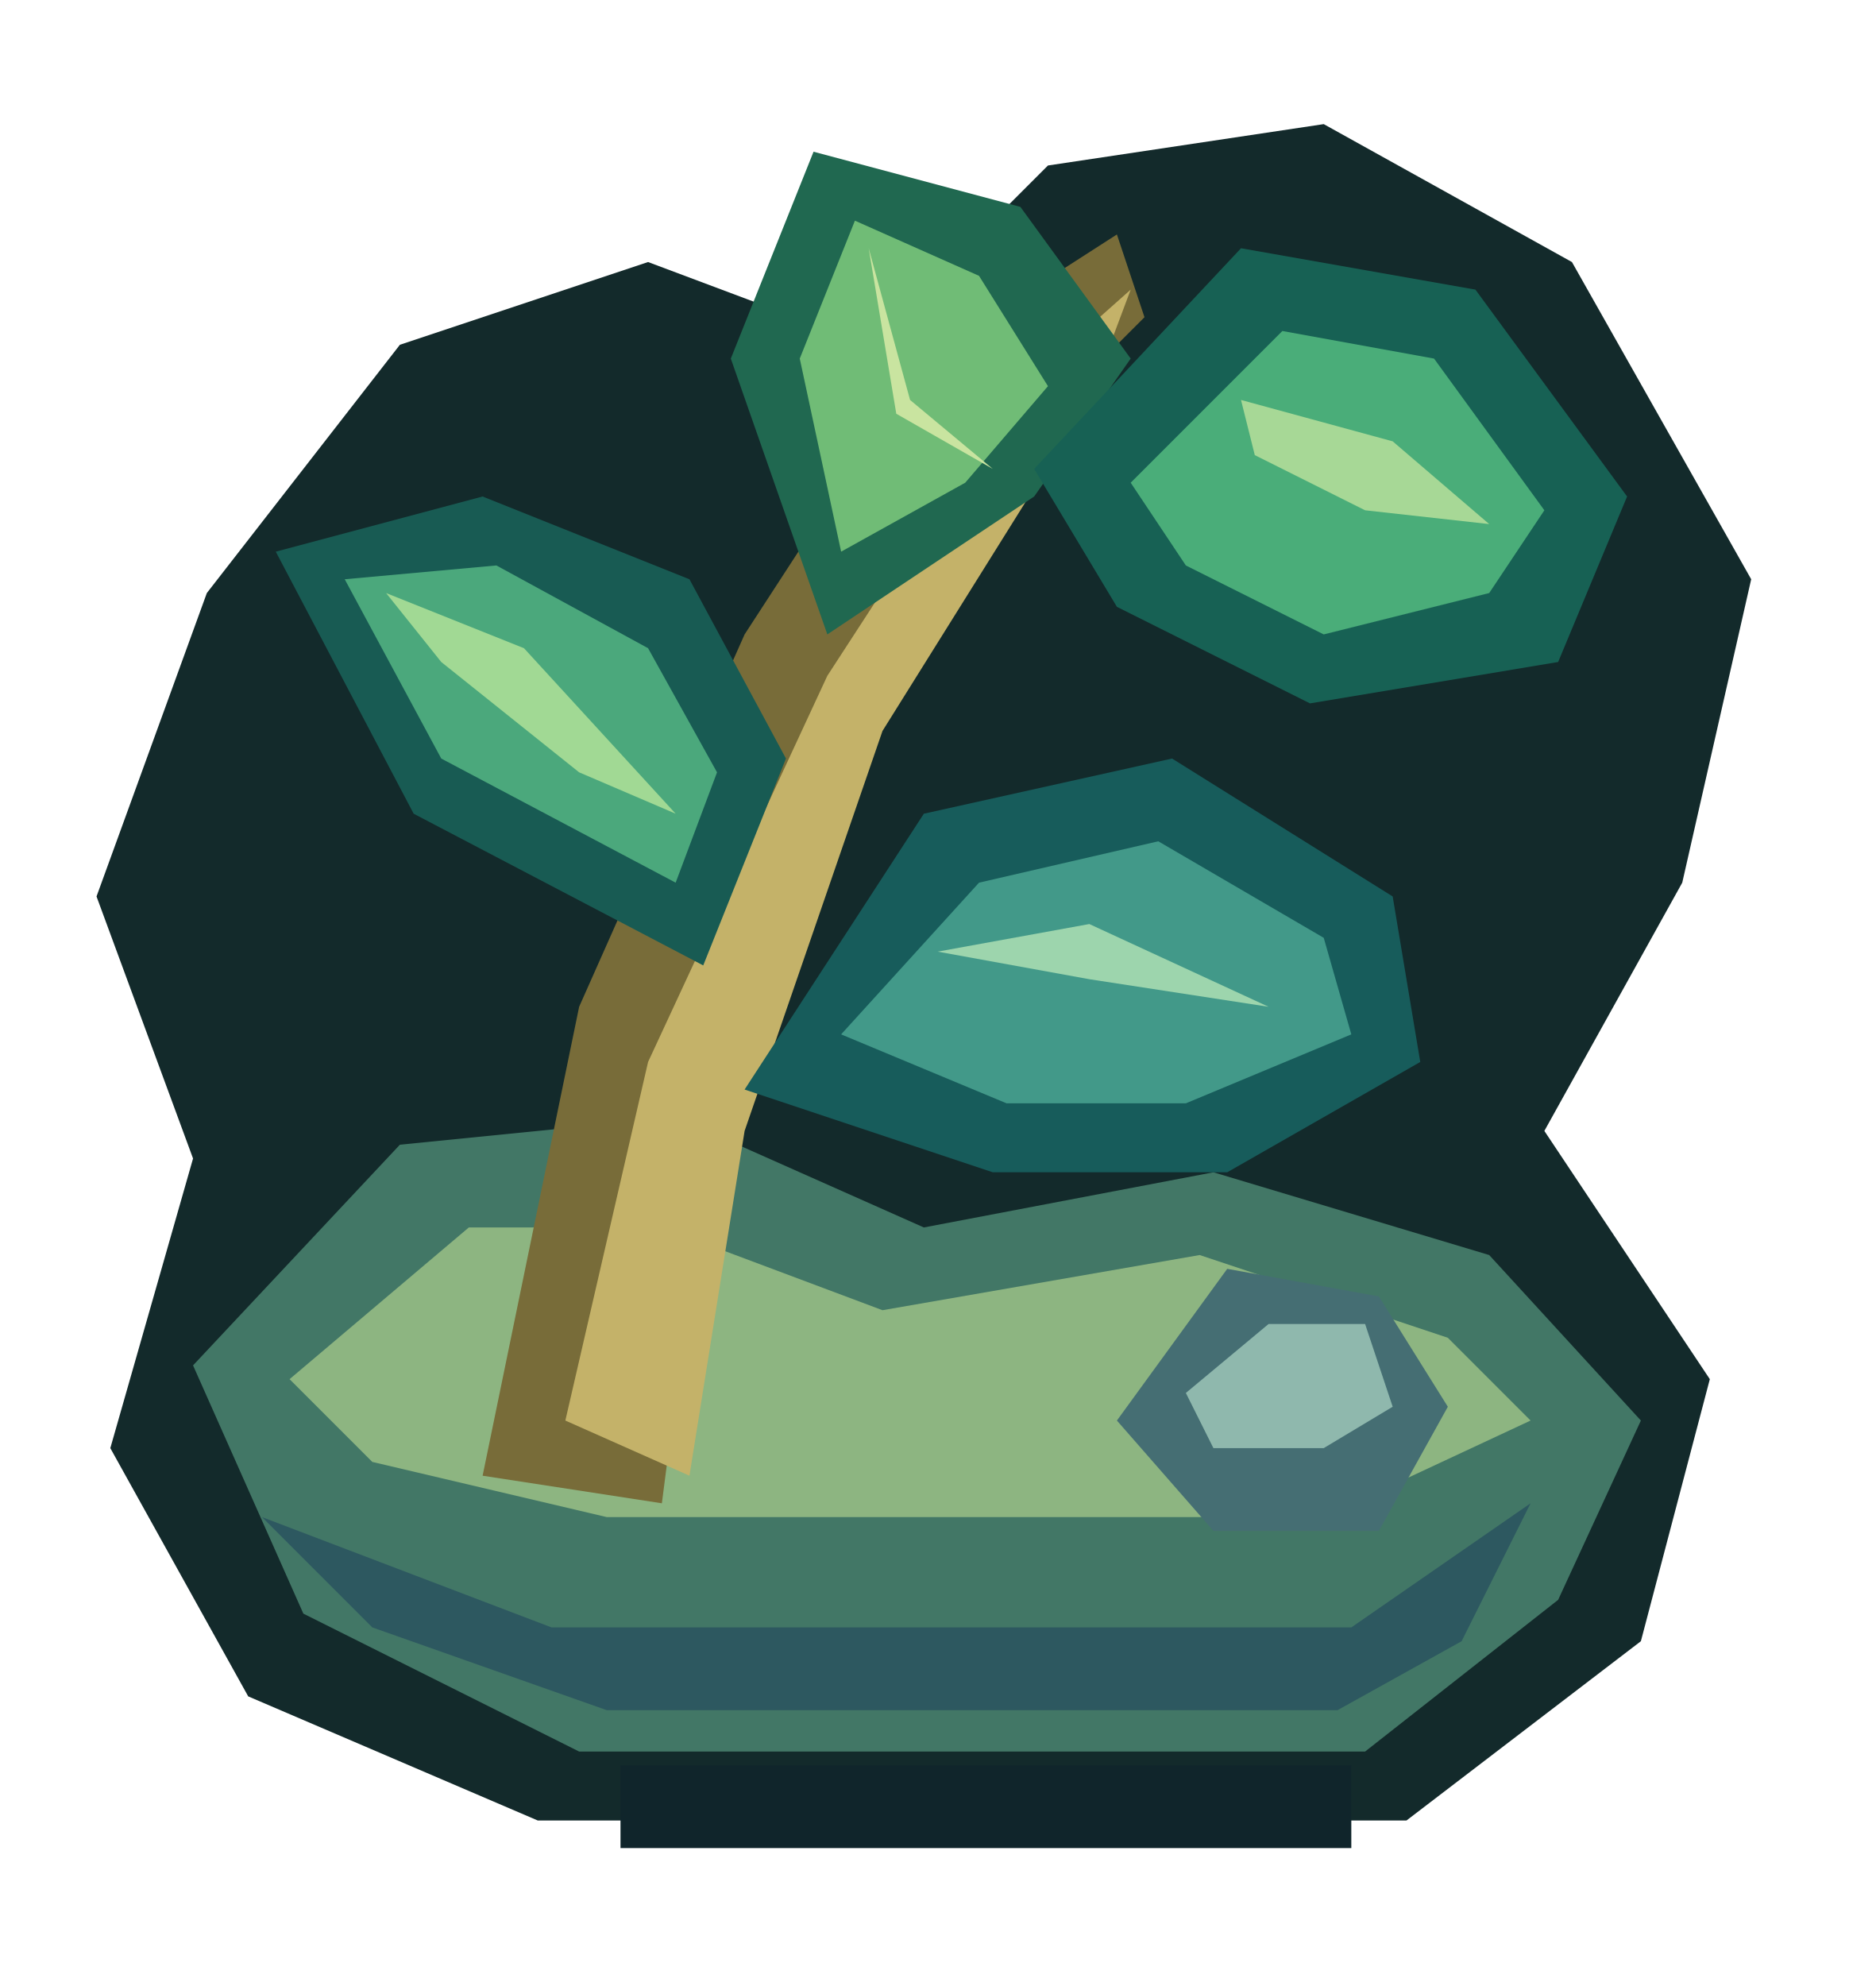
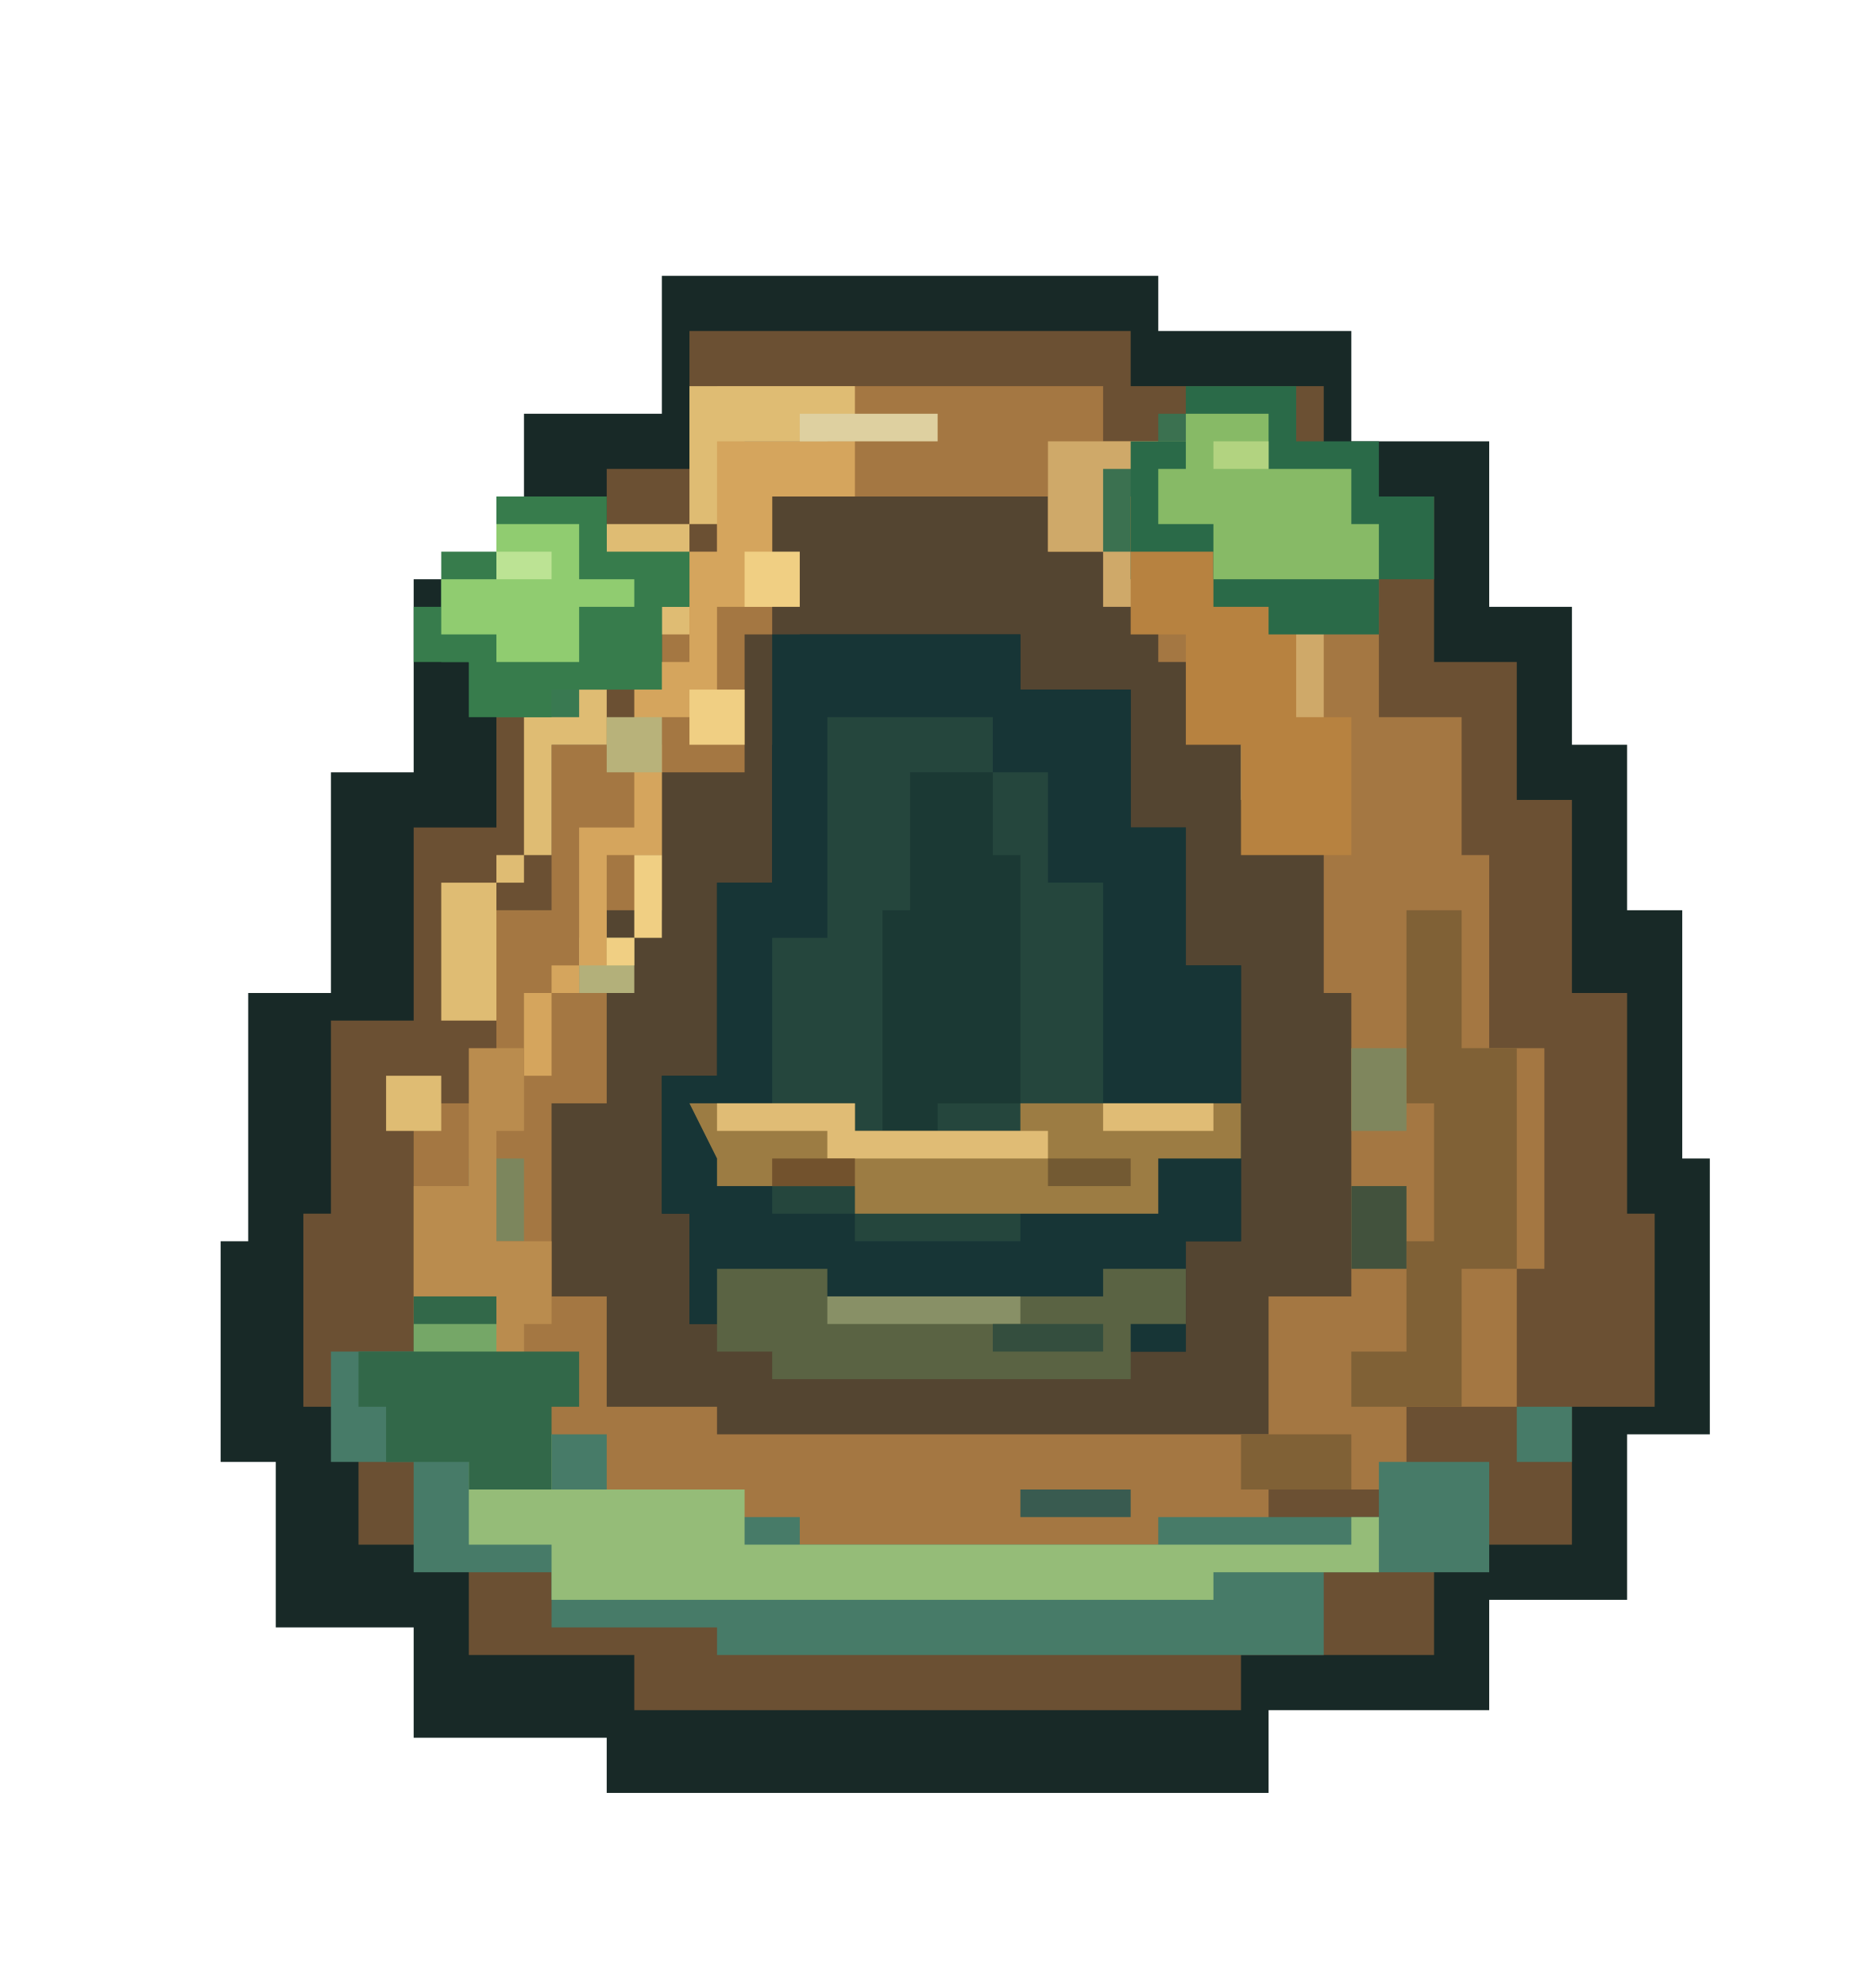
<svg xmlns="http://www.w3.org/2000/svg" width="136" height="144" viewBox="0 0 136 144">
-   <path d="M15 43 L29 25 L47 19 L63 25 L76 12 L96 9 L114 19 L127 42 L122 64 L112 82 L124 100 L119 119 L102 132 H39 L18 123 L8 105 L14 84 L7 65 Z" fill="#132a2b" />
-   <path d="M14 99 L29 83 L49 81 L67 89 L88 85 L108 91 L119 103 L113 116 L99 127 H42 L22 117 Z" fill="#427766" />
-   <path d="M21 100 L34 89 H48 L64 95 L87 91 L105 97 L111 103 L96 110 H44 L27 106 Z" fill="#8db581" />
-   <path d="M19 110 L40 118 H98 L111 109 L106 119 L97 124 H44 L27 118 Z" fill="#2d5860" />
-   <path d="M35 107 L42 73 L54 46 L67 26 L81 17 L83 23 L72 34 L61 52 L52 78 L48 109 Z" fill="#786c39" />
-   <path d="M41 103 L47 77 L60 49 L73 29 L82 21 L79 29 L64 53 L54 82 L50 107 Z" fill="#c4b269" />
-   <path d="M51 70 L30 59 L20 40 L35 36 L50 42 L57 55 Z" fill="#185b53" />
-   <path d="M49 64 L32 55 L25 42 L36 41 L47 47 L52 56 Z" fill="#4ba87c" />
-   <path d="M28 43 L38 47 L49 59 L42 56 L32 48 Z" fill="#a1d994" />
-   <path d="M60 46 L53 26 L59 11 L74 15 L82 26 L75 36 Z" fill="#206850" />
-   <path d="M61 40 L58 26 L62 16 L71 20 L76 28 L70 35 Z" fill="#70bc76" />
-   <path d="M63 18 L66 29 L72 34 L65 30 Z" fill="#c9e4a0" />
-   <path d="M75 34 L90 18 L107 21 L118 36 L113 48 L95 51 L81 44 Z" fill="#176154" />
-   <path d="M82 35 L93 24 L104 26 L112 37 L108 43 L96 46 L86 41 Z" fill="#4aad79" />
-   <path d="M90 29 L101 32 L108 38 L99 37 L91 33 Z" fill="#a7d896" />
-   <path d="M54 79 L67 59 L85 55 L101 65 L103 77 L89 85 L72 85 Z" fill="#175c5b" />
-   <path d="M61 75 L71 64 L84 61 L96 68 L98 75 L86 80 H73 Z" fill="#429989" />
-   <path d="M68 69 L79 67 L92 73 L79 71 Z" fill="#9dd5ad" />
-   <path d="M81 103 L89 92 L100 94 L105 102 L100 111 H88 Z" fill="#456e73" />
-   <path d="M86 101 L92 96 H99 L101 102 L96 105 H88 Z" fill="#8fb8ad" />
-   <path d="M45 128 H98 V134 H45 Z" fill="#10252b" />
+   <g transform="translate(4 8)">
+     <path d="M44 12 H80 V16 H94 V24 H104 V36 H110 V46 H114 V58 H118 V76 H120 V96 H114 V108 H104 V116 H88 V122 H40 V118 H26 V110 H16 V98 H12 V82 H14 V64 H20 V48 H26 V34 H34 V22 H44 Z" fill="#182927" />
+     <path d="M46 16 H78 V20 H92 V28 H100 V40 H106 V50 H110 V64 H114 V80 H116 V94 H110 V104 H100 V112 H86 V116 H42 V112 H30 V104 H22 V94 H18 V80 H20 V66 H26 V52 H32 V38 H40 V26 H46 Z" fill="#6b5033" />
+     <path d="M48 20 H76 V24 H88 V32 H96 V44 H102 V54 H104 V68 H108 V84 H106 V94 H98 V100 H88 V106 H46 V104 H34 V96 H28 V86 H26 V72 H32 V58 H36 V46 H44 V36 H48 Z" fill="#a47742" />
+     <path d="M52 28 H72 V32 H80 V40 H88 V52 H92 V64 H94 V86 H88 V96 H48 V94 H40 V86 H36 V72 H40 V58 H44 V48 H50 V38 H52 Z" fill="#544531" />
+     <path d="M54 38 H70 V42 H78 V52 H82 V62 H86 V82 H82 V90 H52 V88 H46 V80 H44 V70 H48 V56 H52 V46 H54 Z" fill="#172f32" />
+     <path d="M56 44 H68 V48 H74 V58 H78 V68 H80 V82 H56 V80 H52 V72 H54 V60 H56 Z" fill="#1b3637" />
+     <path d="M46 20 H58 V24 H50 V30 H46 V38 H40 V46 H36 V54 H32 V66 H28 V74 H24 V70 H28 V56 H34 V42 H40 V30 H46 Z" fill="#dfbc73" />
+     <path d="M72 24 H80 V28 H88 V36 H92 V46 H88 V44 H84 V36 H76 V32 H72 Z" fill="#cfa969" />
+     <path d="M98 58 H102 V68 H106 V84 H102 V94 H94 V100 H86 V102 H86 V96 H94 V90 H98 V82 H100 V72 H98 Z" fill="#806136" />
+     <path d="M20 90 H28 V96 H40 V102 H54 V104 H80 V102 H96 V98 H106 V94 H110 V98 H104 V106 H92 V112 H48 V110 H36 V106 H26 V98 H20 Z" fill="#477b68" />
+     <path d="M30 96 H36 V100 H50 V104 H80 V104 H94 V102 H96 V106 H84 V108 H48 V108 H36 V104 H30 Z" fill="#95bc78" />
+     <path d="M34 30 H40 V34 H46 V36 H44 V42 H38 V44 H32 V40 H28 V40 H28 V34 H34 Z" fill="#397951" />
+     <rect x="34" y="32" width="6" height="4" fill="#83b76a" />
+     <rect x="30" y="38" width="4" height="2" fill="#b6d38d" />
+     <path d="M80 22 H86 V26 H94 V30 H96 V36 H90 V38 H84 V34 H78 V32 H76 V26 H80 Z" fill="#3b7150" />
+     <rect x="80" y="24" width="6" height="4" fill="#78a563" />
+     <rect x="88" y="30" width="4" height="2" fill="#a7c67d" />
+     <rect x="38" y="60" width="4" height="4" fill="#b3b07a" />
+     <rect x="30" y="76" width="4" height="6" fill="#7c865d" />
+     <rect x="94" y="68" width="4" height="6" fill="#7f865d" />
+     <rect x="86" y="46" width="4" height="4" fill="#c3bc81" />
+     <rect x="50" y="24" width="6" height="2" fill="#d7ce99" />
+     <rect x="70" y="100" width="8" height="2" fill="#395b50" />
+     <path d="M52 38 H70 V42 H78 V52 H82 V62 H86 V82 H82 V90 H52 V88 H46 V80 H44 V70 H48 V56 H52 V46 Z" fill="#173536" />
+     <path d="M56 44 H68 V48 H72 V56 H76 V66 H76 V78 H70 V82 H58 V80 H52 V72 H52 V60 H56 Z" fill="#25463d" />
+     <path d="M62 48 H68 V54 H70 V60 H70 V72 H64 V74 H60 V70 H60 V58 H62 Z" fill="#1b3934" />
+     <path d="M46 72 H58 V74 H70 V72 H86 V76 H80 V80 H58 V78 H48 V76 Z" fill="#9c7c43" />
+     <path d="M48 72 H58 V74 H76 V72 H84 V74 H72 V76 H56 V74 H48 Z" fill="#e0bc75" />
+     <rect x="52" y="76" width="6" height="2" fill="#72522d" />
+     <rect x="72" y="76" width="6" height="2" fill="#735a33" />
+     <path d="M48 84 H56 V86 H76 V84 H82 V88 H78 V92 H52 V90 H48 Z" fill="#5a6343" />
+     <rect x="56" y="86" width="14" height="2" fill="#889066" />
+     <rect x="68" y="88" width="8" height="2" fill="#344e3e" />
+     <path d="M48 24 H58 V28 H52 V36 H48 V44 H44 V54 H40 V62 H36 V70 H34 V64 H38 V52 H42 V40 H46 V32 H48 Z" fill="#d5a55d" />
+     <path d="M50 32 H54 V36 H50 V46 H46 V54 H44 V60 H40 V62 H42 V54 H46 V42 H50 Z" fill="#f0cf83" />
+     <path d="M30 68 H34 V74 H32 V82 H36 V88 H34 V94 H28 V88 H26 V78 H30 Z" fill="#ba8c4e" />
+     <path d="M78 28 H84 V34 H90 V44 H94 V54 H90 V54 H86 V46 H82 V38 H78 Z" fill="#b78240" />
+     <rect x="54" y="22" width="10" height="2" fill="#ded0a0" />
+     <rect x="40" y="44" width="4" height="4" fill="#b8b27a" />
+     <rect x="94" y="78" width="4" height="6" fill="#42523d" />
+     <path d="M32 28 H40 V32 H46 V36 H44 V42 H36 V44 H30 V40 H26 V36 H28 V32 H32 Z" fill="#377c4c" />
+     <path d="M32 30 H38 V34 H42 V36 H38 V40 H32 V38 H28 V34 H32 Z" fill="#90cc70" />
+     <rect x="32" y="32" width="4" height="2" fill="#bce394" />
+     <path d="M82 20 H90 V24 H96 V28 H100 V34 H96 V38 H88 V36 H84 V32 H78 V28 H78 V24 H82 Z" fill="#2a6a48" />
+     <path d="M82 22 H88 V26 H94 V30 H96 V34 H90 V34 H84 V30 H80 V26 H82 Z" fill="#87ba66" />
+     <rect x="84" y="24" width="4" height="2" fill="#b2d380" />
+     <path d="M26 86 H32 V90 H38 V94 H36 V100 H30 V98 H24 V94 H22 V90 H26 Z" fill="#326849" />
+     <rect x="26" y="88" width="6" height="2" fill="#75a767" />
+   </g>
</svg>
